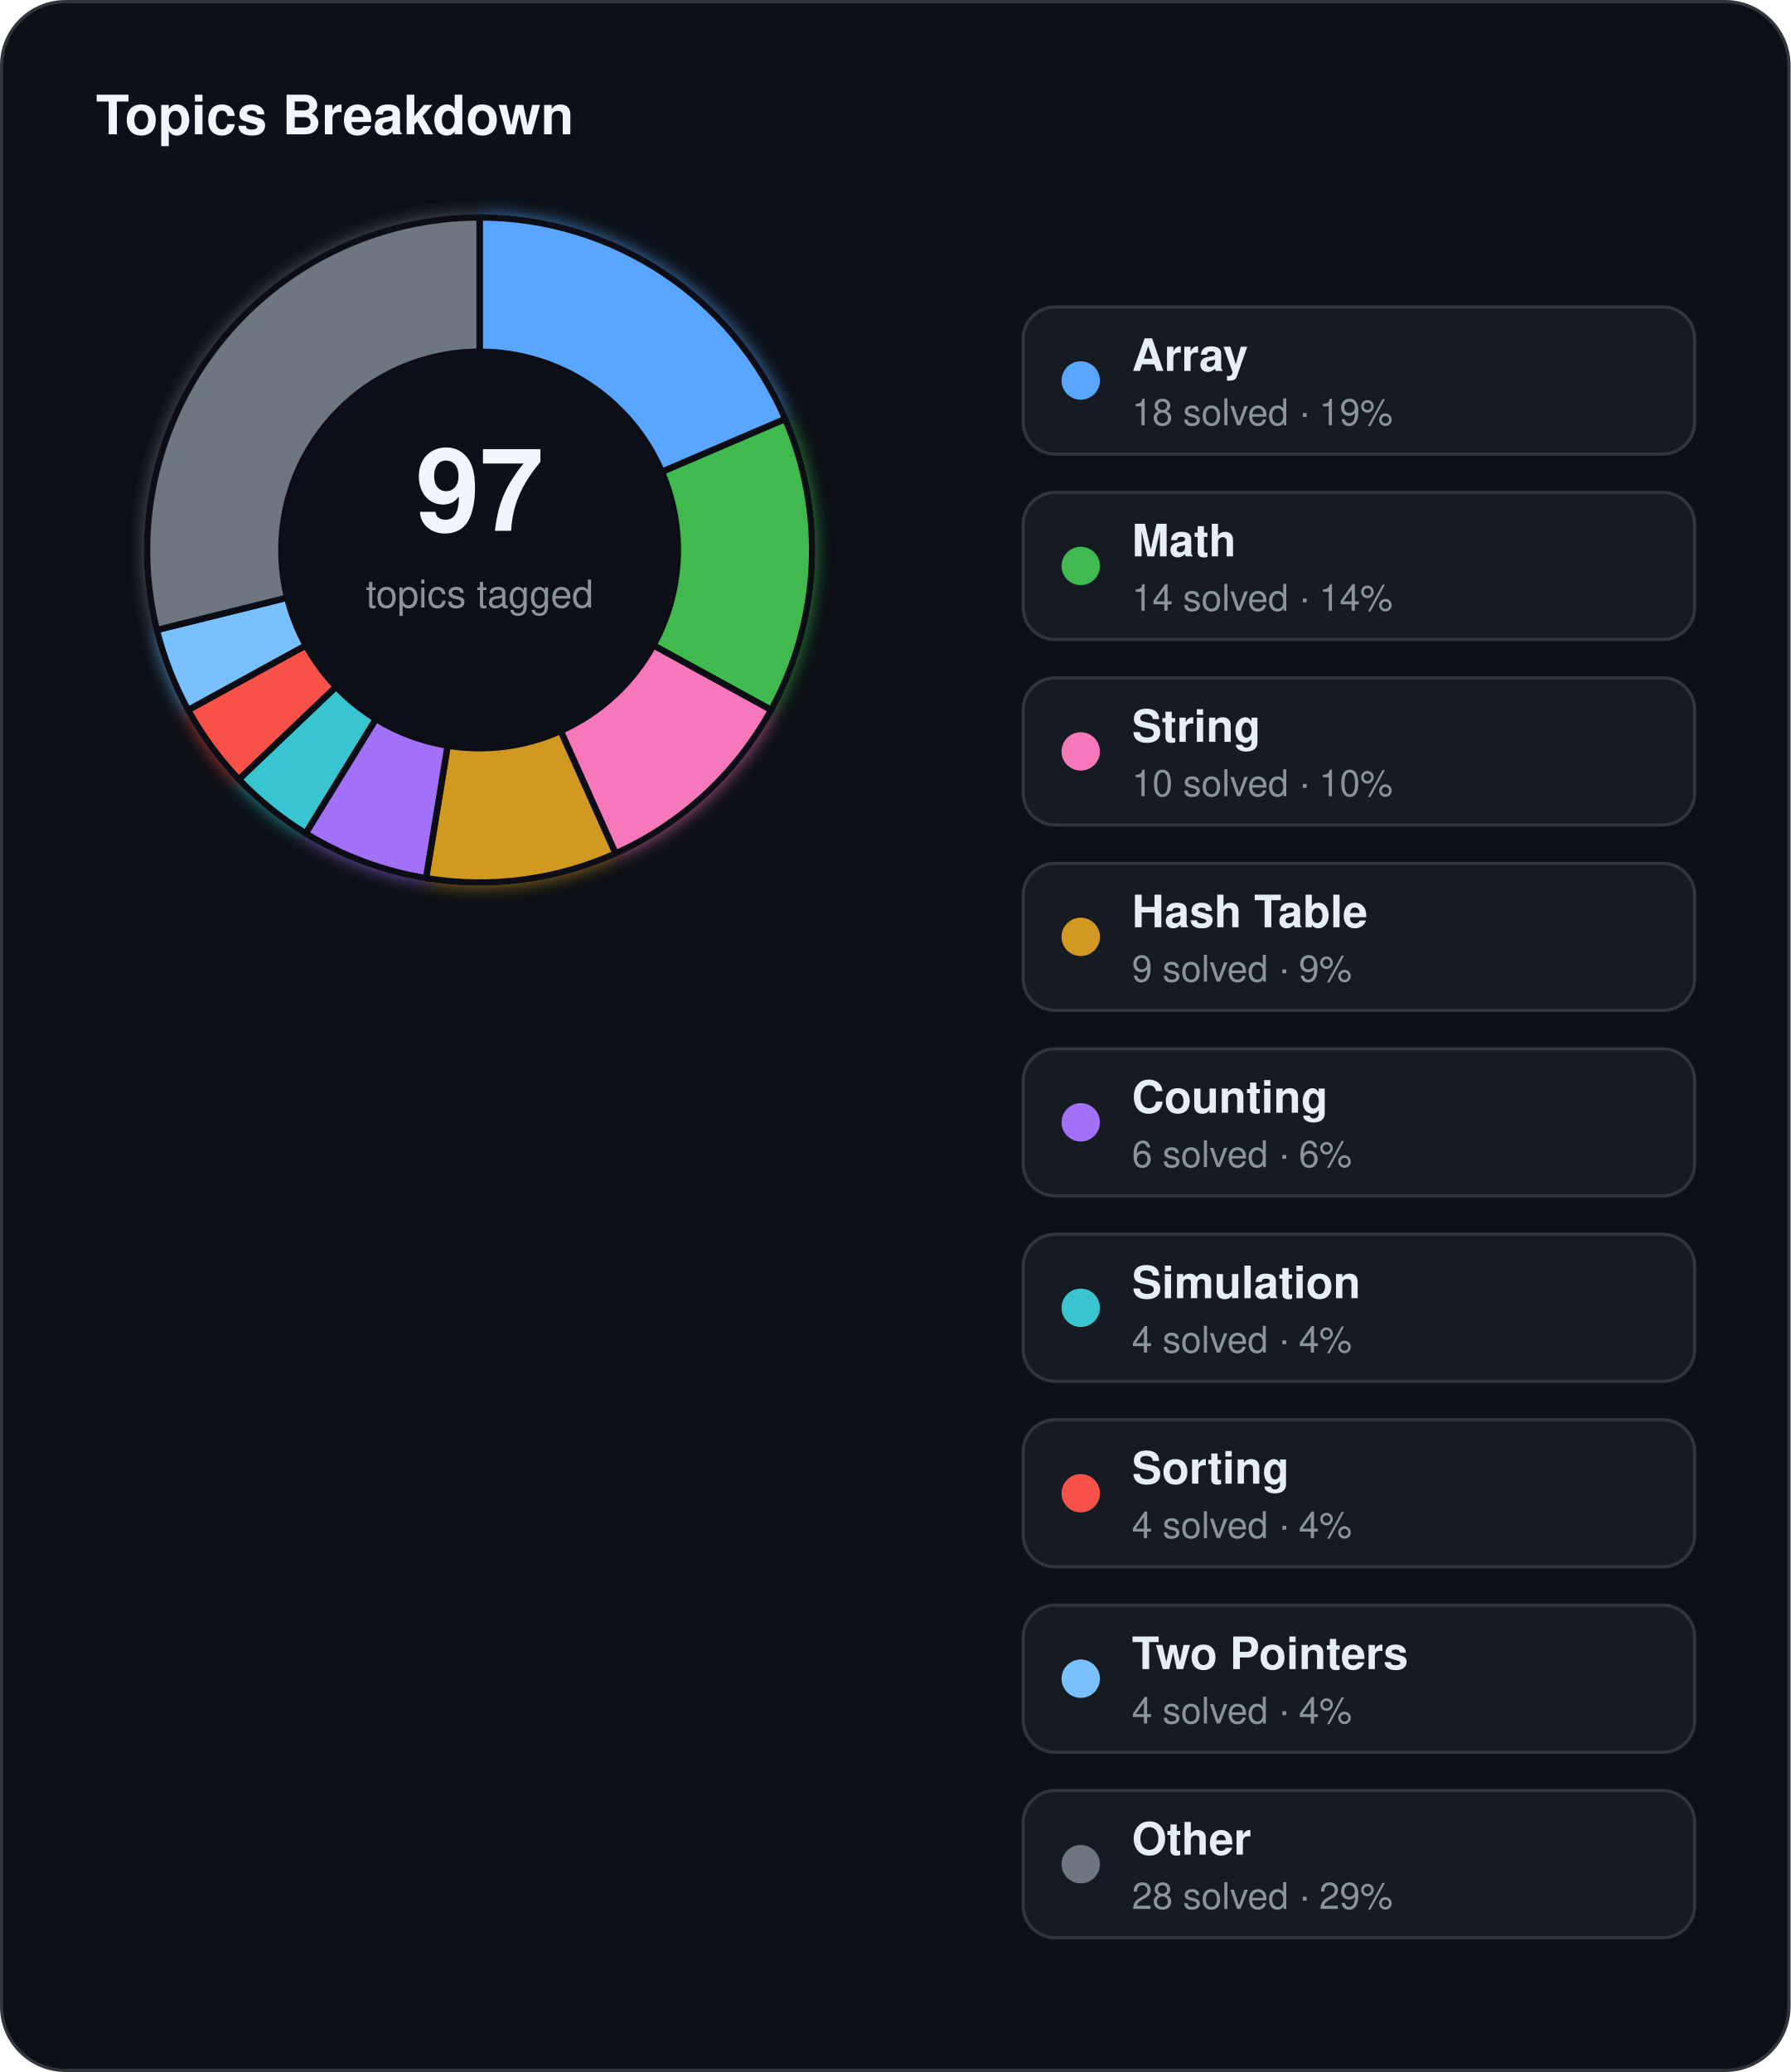
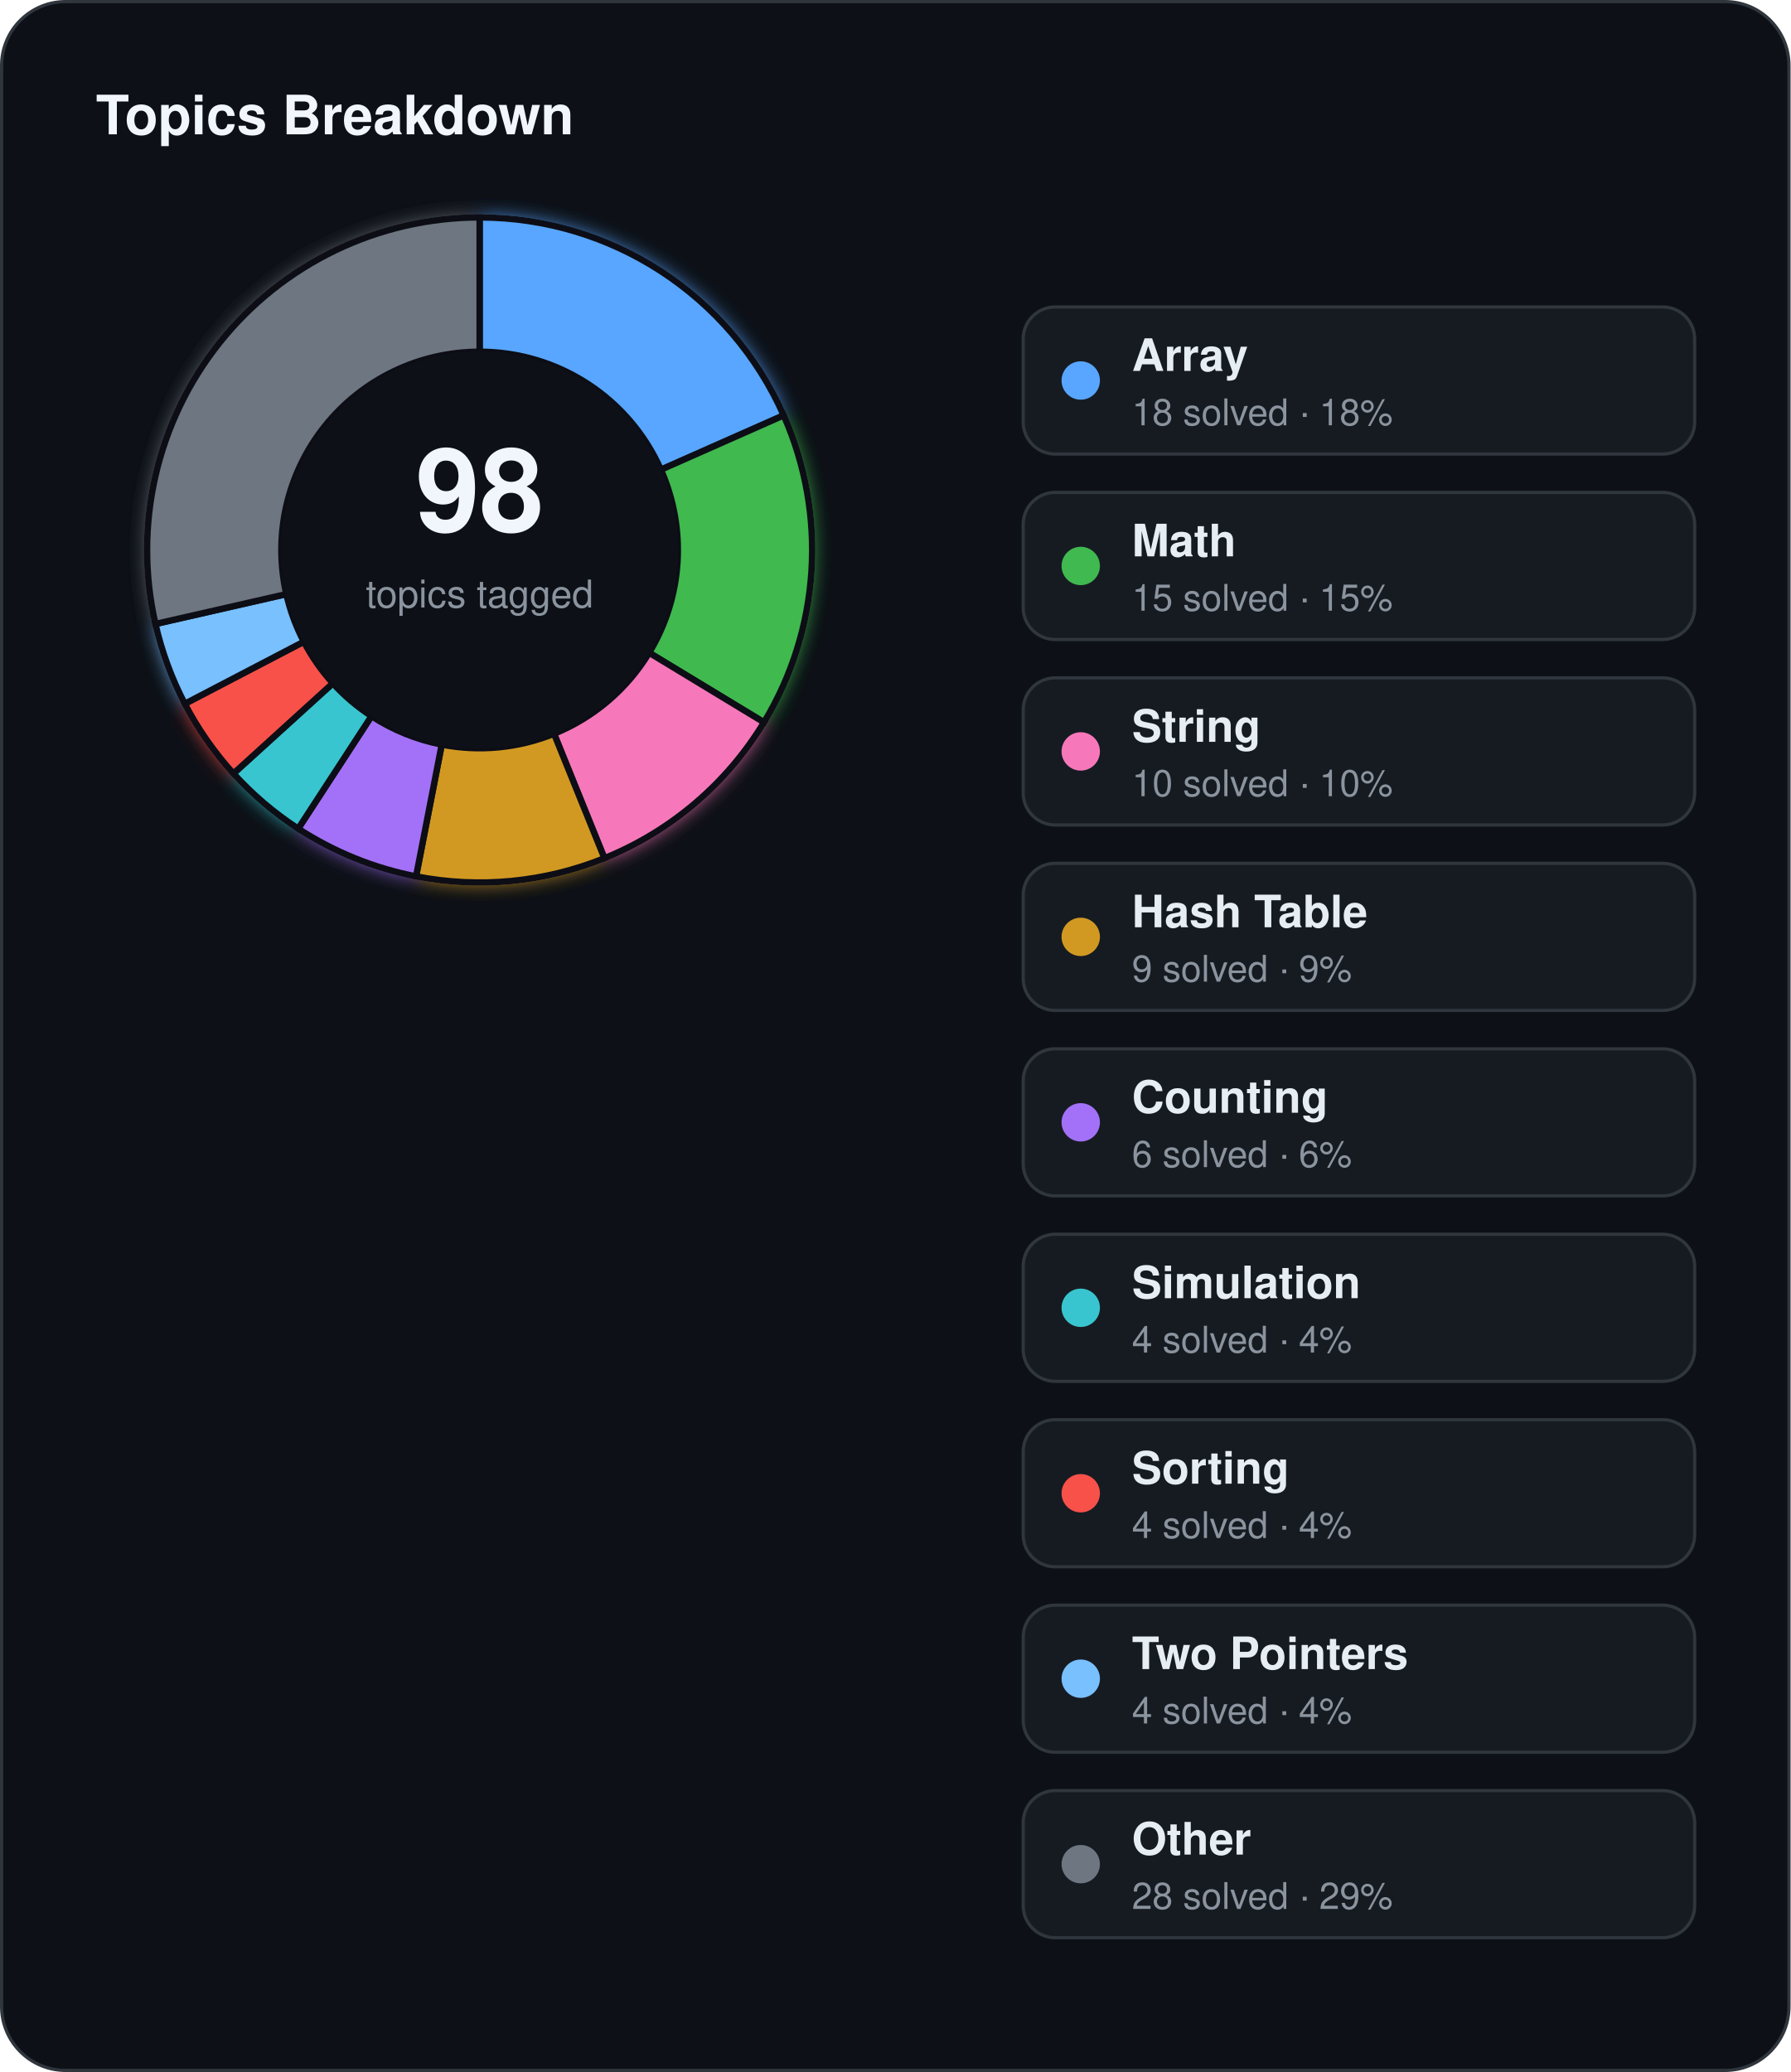
<svg xmlns="http://www.w3.org/2000/svg" width="560" height="648" viewBox="0 0 560 648">
  <defs>
    <filter id="topics-glow" x="-60%" y="-60%" width="220%" height="220%">
      <feGaussianBlur stdDeviation="3" result="blur" />
      <feMerge>
        <feMergeNode in="blur" />
        <feMergeNode in="SourceGraphic" />
      </feMerge>
    </filter>
  </defs>
  <rect x="0.5" y="0.5" width="559" height="647" rx="20" fill="#0d1117" stroke="#30363d" stroke-width="1" />
  <text x="30" y="42" fill="#f0f6fc" font-family="Segoe UI, Helvetica, Arial, sans-serif" font-size="17" font-weight="700">Topics Breakdown</text>
  <g filter="url(#topics-glow)">
-     <path d="M 150.00,68.00 A 104,104 0 0 1 245.59,131.04 L 206.99,147.58 A 62,62 0 0 0 150.00,110.00 Z" fill="#58a6ff" stroke="#0d1117" stroke-width="2" />
-     <path d="M 245.59,131.04 A 104,104 0 0 1 241.17,222.04 L 204.35,201.83 A 62,62 0 0 0 206.99,147.58 Z" fill="#3fb950" stroke="#0d1117" stroke-width="2" />
-     <path d="M 241.17,222.04 A 104,104 0 0 1 192.51,266.92 L 175.34,228.59 A 62,62 0 0 0 204.35,201.83 Z" fill="#f778ba" stroke="#0d1117" stroke-width="2" />
-     <path d="M 192.51,266.92 A 104,104 0 0 1 133.23,274.64 L 140.00,233.19 A 62,62 0 0 0 175.34,228.59 Z" fill="#d29922" stroke="#0d1117" stroke-width="2" />
-     <path d="M 133.23,274.64 A 104,104 0 0 1 95.59,260.63 L 117.56,224.84 A 62,62 0 0 0 140.00,233.19 Z" fill="#a371f7" stroke="#0d1117" stroke-width="2" />
-     <path d="M 95.59,260.63 A 104,104 0 0 1 74.70,243.73 L 105.11,214.76 A 62,62 0 0 0 117.56,224.84 Z" fill="#39c5cf" stroke="#0d1117" stroke-width="2" />
-     <path d="M 74.70,243.73 A 104,104 0 0 1 58.83,222.04 L 95.65,201.83 A 62,62 0 0 0 105.11,214.76 Z" fill="#f85149" stroke="#0d1117" stroke-width="2" />
-     <path d="M 58.83,222.04 A 104,104 0 0 1 49.05,197.01 L 89.82,186.91 A 62,62 0 0 0 95.65,201.83 Z" fill="#79c0ff" stroke="#0d1117" stroke-width="2" />
-     <path d="M 49.05,197.01 A 104,104 0 0 1 150.00,68.00 L 150.00,110.00 A 62,62 0 0 0 89.82,186.91 Z" fill="#6e7681" stroke="#0d1117" stroke-width="2" />
+     <path d="M 150.00,68.00 A 104,104 0 0 1 245.10,129.90 L 206.69,146.90 A 62,62 0 0 0 150.00,110.00 Z" fill="#58a6ff" stroke="#0d1117" stroke-width="2" />
+     <path d="M 245.10,129.90 A 104,104 0 0 1 238.93,225.91 L 203.02,204.14 A 62,62 0 0 0 206.69,146.90 Z" fill="#3fb950" stroke="#0d1117" stroke-width="2" />
+     <path d="M 238.93,225.91 A 104,104 0 0 1 189.03,268.40 L 173.27,229.47 A 62,62 0 0 0 203.02,204.14 Z" fill="#f778ba" stroke="#0d1117" stroke-width="2" />
+     <path d="M 189.03,268.40 A 104,104 0 0 1 130.12,274.08 L 138.15,232.86 A 62,62 0 0 0 173.27,229.47 Z" fill="#d29922" stroke="#0d1117" stroke-width="2" />
+     <path d="M 130.12,274.08 A 104,104 0 0 1 93.26,259.16 L 116.18,223.96 A 62,62 0 0 0 138.15,232.86 Z" fill="#a371f7" stroke="#0d1117" stroke-width="2" />
+     <path d="M 93.26,259.16 A 104,104 0 0 1 73.01,241.92 L 104.10,213.68 A 62,62 0 0 0 116.18,223.96 Z" fill="#39c5cf" stroke="#0d1117" stroke-width="2" />
+     <path d="M 73.01,241.92 A 104,104 0 0 1 57.79,220.10 L 95.03,200.68 A 62,62 0 0 0 104.10,213.68 Z" fill="#f85149" stroke="#0d1117" stroke-width="2" />
+     <path d="M 57.79,220.10 A 104,104 0 0 1 48.61,195.14 L 89.55,185.80 A 62,62 0 0 0 95.03,200.68 Z" fill="#79c0ff" stroke="#0d1117" stroke-width="2" />
+     <path d="M 48.61,195.14 A 104,104 0 0 1 150.00,68.00 L 150.00,110.00 A 62,62 0 0 0 89.55,185.80 Z" fill="#6e7681" stroke="#0d1117" stroke-width="2" />
  </g>
  <circle cx="150" cy="172" r="62" fill="#0d1117" />
-   <text x="150" y="166" text-anchor="middle" fill="#f0f6fc" font-family="Segoe UI, Helvetica, Arial, sans-serif" font-size="36" font-weight="700">97</text>
+   <text x="150" y="166" text-anchor="middle" fill="#f0f6fc" font-family="Segoe UI, Helvetica, Arial, sans-serif" font-size="36" font-weight="700">98</text>
  <text x="150" y="190" text-anchor="middle" fill="#8b949e" font-family="Segoe UI, Helvetica, Arial, sans-serif" font-size="12">topics tagged</text>
  <rect x="320" y="96" width="210" height="46" rx="10" fill="#161b22" stroke="#30363d" stroke-width="1" />
  <circle cx="338" cy="119" r="6" fill="#58a6ff" />
  <text x="354" y="116" fill="#e6edf3" font-family="Segoe UI, Helvetica, Arial, sans-serif" font-size="14" font-weight="600">Array</text>
-   <text x="354" y="133" fill="#8b949e" font-family="Segoe UI, Helvetica, Arial, sans-serif" font-size="11.5">18 solved · 19%</text>
+   <text x="354" y="133" fill="#8b949e" font-family="Segoe UI, Helvetica, Arial, sans-serif" font-size="11.5">18 solved · 18%</text>
  <rect x="320" y="154" width="210" height="46" rx="10" fill="#161b22" stroke="#30363d" stroke-width="1" />
  <circle cx="338" cy="177" r="6" fill="#3fb950" />
  <text x="354" y="174" fill="#e6edf3" font-family="Segoe UI, Helvetica, Arial, sans-serif" font-size="14" font-weight="600">Math</text>
-   <text x="354" y="191" fill="#8b949e" font-family="Segoe UI, Helvetica, Arial, sans-serif" font-size="11.5">14 solved · 14%</text>
+   <text x="354" y="191" fill="#8b949e" font-family="Segoe UI, Helvetica, Arial, sans-serif" font-size="11.5">15 solved · 15%</text>
  <rect x="320" y="212" width="210" height="46" rx="10" fill="#161b22" stroke="#30363d" stroke-width="1" />
  <circle cx="338" cy="235" r="6" fill="#f778ba" />
  <text x="354" y="232" fill="#e6edf3" font-family="Segoe UI, Helvetica, Arial, sans-serif" font-size="14" font-weight="600">String</text>
  <text x="354" y="249" fill="#8b949e" font-family="Segoe UI, Helvetica, Arial, sans-serif" font-size="11.5">10 solved · 10%</text>
  <rect x="320" y="270" width="210" height="46" rx="10" fill="#161b22" stroke="#30363d" stroke-width="1" />
  <circle cx="338" cy="293" r="6" fill="#d29922" />
  <text x="354" y="290" fill="#e6edf3" font-family="Segoe UI, Helvetica, Arial, sans-serif" font-size="14" font-weight="600">Hash Table</text>
  <text x="354" y="307" fill="#8b949e" font-family="Segoe UI, Helvetica, Arial, sans-serif" font-size="11.5">9 solved · 9%</text>
  <rect x="320" y="328" width="210" height="46" rx="10" fill="#161b22" stroke="#30363d" stroke-width="1" />
  <circle cx="338" cy="351" r="6" fill="#a371f7" />
  <text x="354" y="348" fill="#e6edf3" font-family="Segoe UI, Helvetica, Arial, sans-serif" font-size="14" font-weight="600">Counting</text>
  <text x="354" y="365" fill="#8b949e" font-family="Segoe UI, Helvetica, Arial, sans-serif" font-size="11.5">6 solved · 6%</text>
  <rect x="320" y="386" width="210" height="46" rx="10" fill="#161b22" stroke="#30363d" stroke-width="1" />
  <circle cx="338" cy="409" r="6" fill="#39c5cf" />
  <text x="354" y="406" fill="#e6edf3" font-family="Segoe UI, Helvetica, Arial, sans-serif" font-size="14" font-weight="600">Simulation</text>
  <text x="354" y="423" fill="#8b949e" font-family="Segoe UI, Helvetica, Arial, sans-serif" font-size="11.5">4 solved · 4%</text>
  <rect x="320" y="444" width="210" height="46" rx="10" fill="#161b22" stroke="#30363d" stroke-width="1" />
  <circle cx="338" cy="467" r="6" fill="#f85149" />
  <text x="354" y="464" fill="#e6edf3" font-family="Segoe UI, Helvetica, Arial, sans-serif" font-size="14" font-weight="600">Sorting</text>
  <text x="354" y="481" fill="#8b949e" font-family="Segoe UI, Helvetica, Arial, sans-serif" font-size="11.5">4 solved · 4%</text>
  <rect x="320" y="502" width="210" height="46" rx="10" fill="#161b22" stroke="#30363d" stroke-width="1" />
  <circle cx="338" cy="525" r="6" fill="#79c0ff" />
  <text x="354" y="522" fill="#e6edf3" font-family="Segoe UI, Helvetica, Arial, sans-serif" font-size="14" font-weight="600">Two Pointers</text>
  <text x="354" y="539" fill="#8b949e" font-family="Segoe UI, Helvetica, Arial, sans-serif" font-size="11.5">4 solved · 4%</text>
  <rect x="320" y="560" width="210" height="46" rx="10" fill="#161b22" stroke="#30363d" stroke-width="1" />
  <circle cx="338" cy="583" r="6" fill="#6e7681" />
  <text x="354" y="580" fill="#e6edf3" font-family="Segoe UI, Helvetica, Arial, sans-serif" font-size="14" font-weight="600">Other</text>
  <text x="354" y="597" fill="#8b949e" font-family="Segoe UI, Helvetica, Arial, sans-serif" font-size="11.5">28 solved · 29%</text>
</svg>
